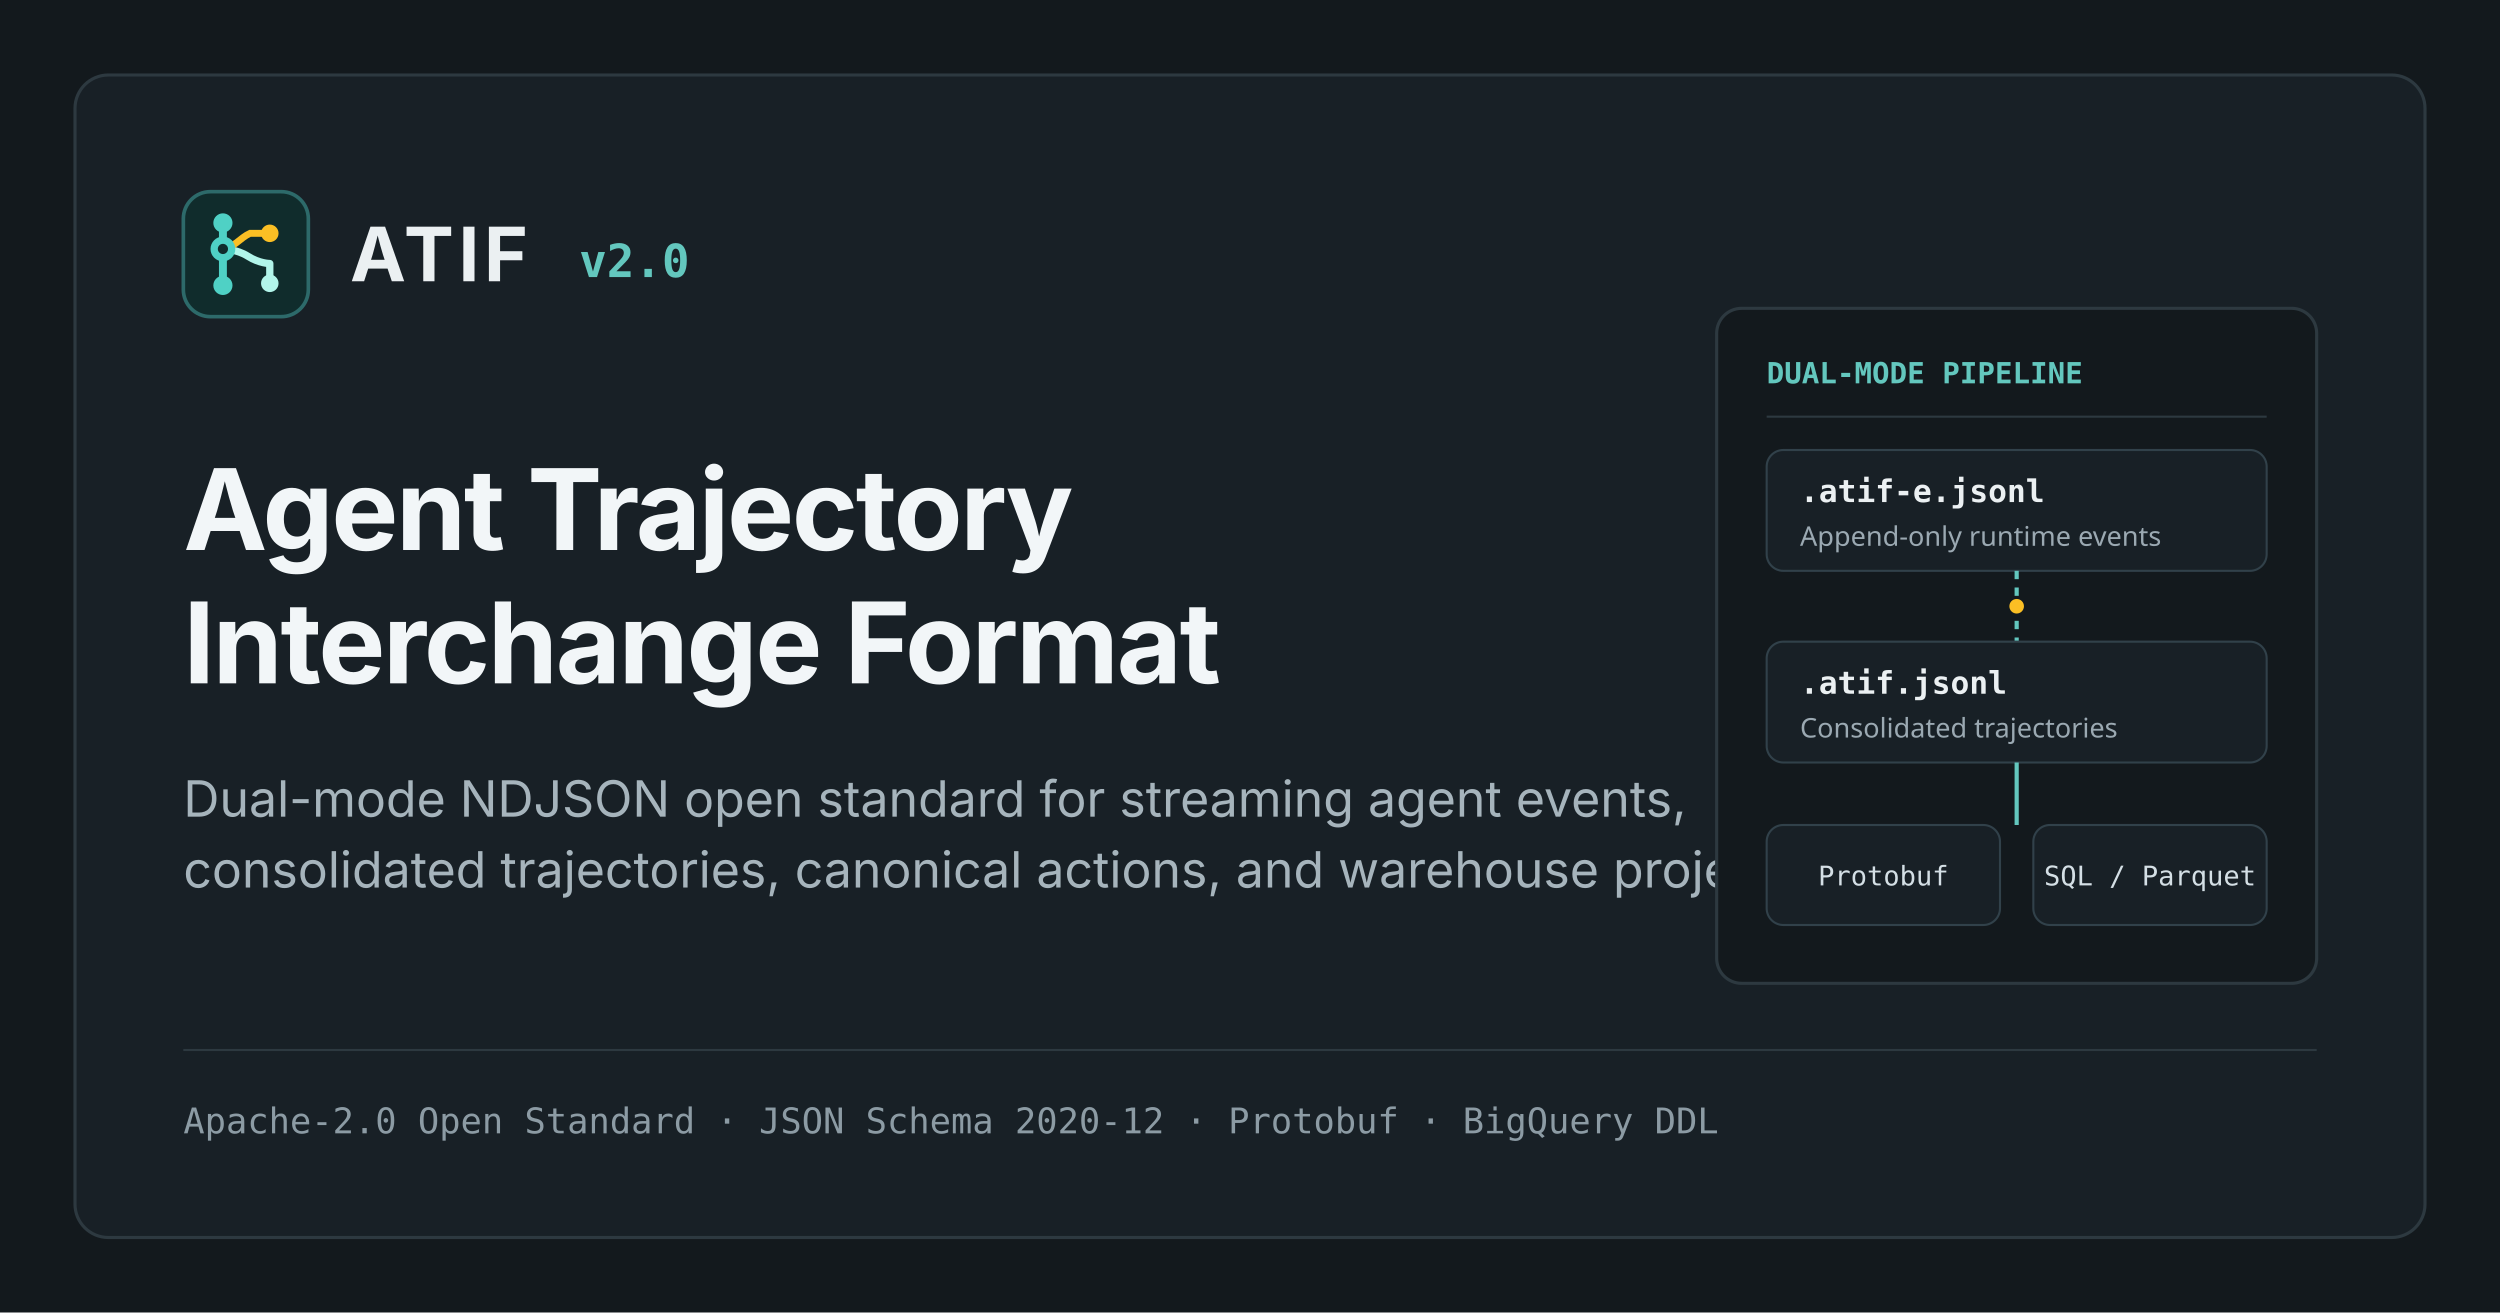
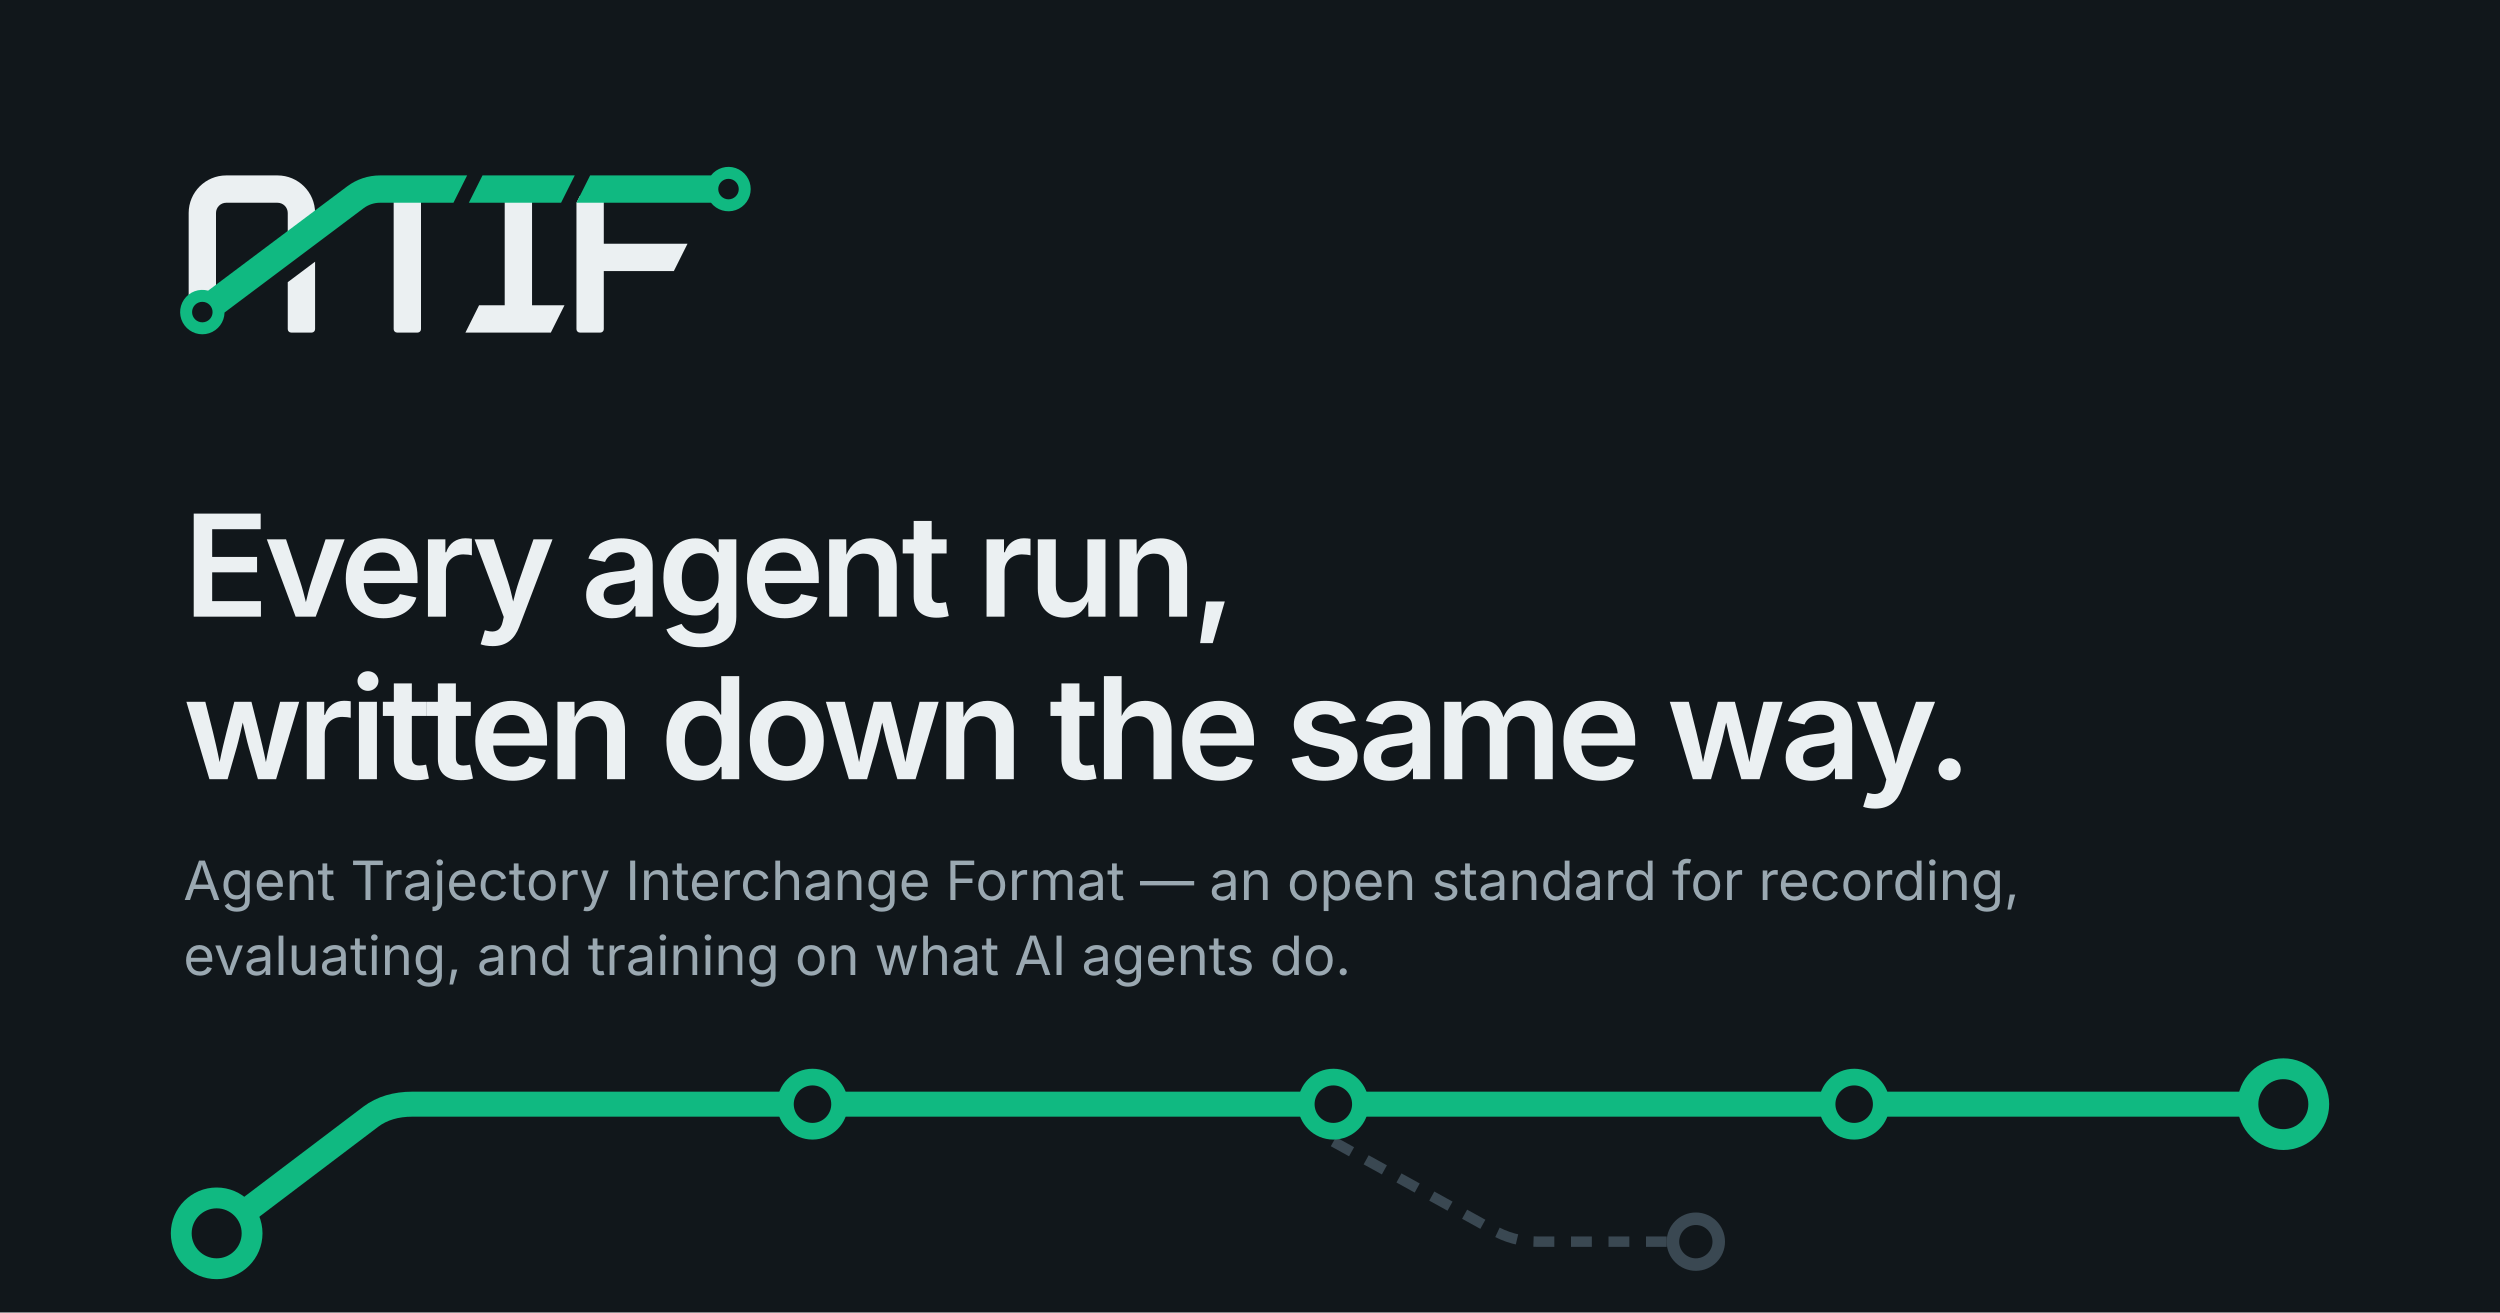
<svg xmlns="http://www.w3.org/2000/svg" viewBox="0 0 1200 630" fill="none">
-   <rect width="1200" height="630" fill="#13191D" />
-   <rect x="36" y="36" width="1128" height="558" rx="16" fill="#182026" stroke="#2D3940" stroke-width="1.5" />
-   <g transform="translate(88, 92)">
-     <rect width="60" height="60" rx="13" fill="#102C2C" stroke="#2D6A6A" stroke-width="1.75" />
-     <path d="M19 15V45" stroke="#4FD1C5" stroke-width="3.8" stroke-linecap="round" />
-     <path d="M19 27.5C19 27.5 25.5 27.5 31 31C36.5 34.5 41.5 34.5 41.5 34.5V44" stroke="#B2F5EA" stroke-width="3.5" stroke-linecap="round" stroke-linejoin="round" />
-     <path d="M19 27.5C23.5 27.5 27.5 22 32 20H40.5" stroke="#FBBF24" stroke-width="3.3" stroke-linecap="round" />
-     <circle cx="19" cy="15" r="4.6" fill="#4FD1C5" />
-     <circle cx="19" cy="27.5" r="4.2" fill="#102C2C" stroke="#4FD1C5" stroke-width="3.5" />
-     <circle cx="19" cy="45" r="4.6" fill="#4FD1C5" />
-     <circle cx="41.5" cy="20" r="4.2" fill="#FBBF24" />
-     <circle cx="41.5" cy="44" r="4.2" fill="#B2F5EA" />
+   <rect width="1200" height="630" fill="#11171B" />
+   <g transform="translate(84 76) scale(0.82)">
+     <g fill="#EBF0F2">
+       <path d="M8 82V32A22 22 0 0 1 30 10H60A22 22 0 0 1 82 32V34L66 46V32A6 6 0 0 0 60 26H30A6 6 0 0 0 24 32V82H8Z" />
+       <path d="M66 72.5L82 60.5V100A2 2 0 0 1 80 102H68A2 2 0 0 1 66 100V72.5Z" />
+       <rect x="128" y="22" width="16" height="80" rx="2" />
+       <path d="M193 22H209V86H228L220 102H170L178 86H193V22Z" />
+       <path d="M237 22H251V50H300L292 66H251V100A2 2 0 0 1 249 102H237A2 2 0 0 1 235 100V26L237 22Z" />
+     </g>
+     <g fill="#10B981">
+       <path fill-rule="evenodd" d="M19.398 77.452L100.8 16.4A32 32 0 0 1 120 10H171L163 26H120A16 16 0 0 0 110.4 29.2L28.998 90.252A13 13 0 1 1 19.398 77.452ZM16 84A6 6 0 1 0 16 96A6 6 0 1 0 16 84Z" />
+       <path d="M180 10H234L226 26H172L180 10Z" />
+       <path fill-rule="evenodd" d="M243 10H313.753A13 13 0 1 1 313.753 26H235L243 10ZM324 12A6 6 0 1 0 324 24A6 6 0 1 0 324 12Z" />
+     </g>
  </g>
-   <text x="168" y="135" fill="#EBF0F2" font-family="'Instrument Sans', system-ui, -apple-system, sans-serif" font-size="36" font-weight="700" letter-spacing="0.06em">ATIF</text>
-   <text x="278" y="133" fill="#63C7BE" font-family="ui-monospace, SFMono-Regular, monospace" font-size="22" font-weight="600">v2.0</text>
-   <text x="88" y="264" fill="#F2F6F8" font-family="'Instrument Sans', system-ui, -apple-system, sans-serif" font-size="54" font-weight="700" letter-spacing="-0.02em">Agent Trajectory</text>
-   <text x="88" y="328" fill="#F2F6F8" font-family="'Instrument Sans', system-ui, -apple-system, sans-serif" font-size="54" font-weight="700" letter-spacing="-0.02em">Interchange Format</text>
-   <text x="88" y="392" fill="#A6B4BC" font-family="'Source Sans 3', system-ui, -apple-system, sans-serif" font-size="24">
-     Dual-mode NDJSON open standard for streaming agent events,
-   </text>
-   <text x="88" y="426" fill="#A6B4BC" font-family="'Source Sans 3', system-ui, -apple-system, sans-serif" font-size="24">
-     consolidated trajectories, canonical actions, and warehouse projections.
-   </text>
-   <g transform="translate(824, 148)">
-     <rect x="0" y="0" width="288" height="324" rx="12" fill="#13191D" stroke="#2D3940" stroke-width="1.5" />
-     <text x="24" y="36" fill="#63C7BE" font-family="ui-monospace, SFMono-Regular, monospace" font-size="14" font-weight="600">DUAL-MODE PIPELINE</text>
-     <line x1="24" y1="52" x2="264" y2="52" stroke="#2D3940" stroke-width="1" />
-     <rect x="24" y="68" width="240" height="58" rx="8" fill="#182026" stroke="#31414A" />
-     <text x="40" y="93" fill="#EBF0F2" font-family="ui-monospace, SFMono-Regular, monospace" font-size="15" font-weight="600">.atif-e.jsonl</text>
-     <text x="40" y="114" fill="#9BA9B2" font-family="system-ui, sans-serif" font-size="13">Append-only runtime events</text>
-     <path d="M144 126V160" stroke="#63C7BE" stroke-width="2" stroke-dasharray="4 4" />
-     <circle cx="144" cy="143" r="3.5" fill="#FBBF24" />
-     <rect x="24" y="160" width="240" height="58" rx="8" fill="#182026" stroke="#31414A" />
-     <text x="40" y="185" fill="#EBF0F2" font-family="ui-monospace, SFMono-Regular, monospace" font-size="15" font-weight="600">.atif.jsonl</text>
-     <text x="40" y="206" fill="#9BA9B2" font-family="system-ui, sans-serif" font-size="13">Consolidated trajectories</text>
-     <path d="M144 218V248" stroke="#63C7BE" stroke-width="2" />
-     <rect x="24" y="248" width="112" height="48" rx="8" fill="#182026" stroke="#31414A" />
-     <text x="80" y="277" text-anchor="middle" fill="#D4DFE5" font-family="ui-monospace, SFMono-Regular, monospace" font-size="13">Protobuf</text>
-     <rect x="152" y="248" width="112" height="48" rx="8" fill="#182026" stroke="#31414A" />
-     <text x="208" y="277" text-anchor="middle" fill="#D4DFE5" font-family="ui-monospace, SFMono-Regular, monospace" font-size="13">SQL / Parquet</text>
+   <text x="88" y="296" fill="#EBF0F2" font-family="'IBM Plex Sans', system-ui, -apple-system, 'Segoe UI', sans-serif" font-size="68" font-weight="600" letter-spacing="-2.4">Every agent run,</text>
+   <text x="88" y="374" fill="#EBF0F2" font-family="'IBM Plex Sans', system-ui, -apple-system, 'Segoe UI', sans-serif" font-size="68" font-weight="600" letter-spacing="-2.4">written down the same way.</text>
+   <text x="88" y="432" fill="#9AA8B1" font-family="'IBM Plex Sans', system-ui, -apple-system, 'Segoe UI', sans-serif" font-size="26">Agent Trajectory Interchange Format — an open standard for recording,</text>
+   <text x="88" y="468" fill="#9AA8B1" font-family="'IBM Plex Sans', system-ui, -apple-system, 'Segoe UI', sans-serif" font-size="26">evaluating, and training on what AI agents do.</text>
+   <path d="M640 548L716 590Q726 596 738 596H800" stroke="#3A4852" stroke-width="5" stroke-dasharray="10 8" />
+   <path d="M104 592L178 536Q186 530 198 530H1096" stroke="#10B981" stroke-width="12" stroke-linejoin="round" />
+   <g fill="#11171B" stroke="#10B981">
+     <circle cx="104" cy="592" r="17" stroke-width="10" />
+     <circle cx="390" cy="530" r="13" stroke-width="8" />
+     <circle cx="640" cy="530" r="13" stroke-width="8" />
+     <circle cx="890" cy="530" r="13" stroke-width="8" />
+     <circle cx="1096" cy="530" r="17" stroke-width="10" />
  </g>
-   <line x1="88" y1="504" x2="1112" y2="504" stroke="#2D3940" stroke-width="1" />
-   <text x="88" y="544" fill="#8C9BA4" font-family="ui-monospace, SFMono-Regular, monospace" font-size="17">Apache-2.0 Open Standard  ·  JSON Schema 2020-12  ·  Protobuf  ·  BigQuery DDL</text>
+   <circle cx="814" cy="596" r="11" fill="#11171B" stroke="#3A4852" stroke-width="6" />
</svg>
